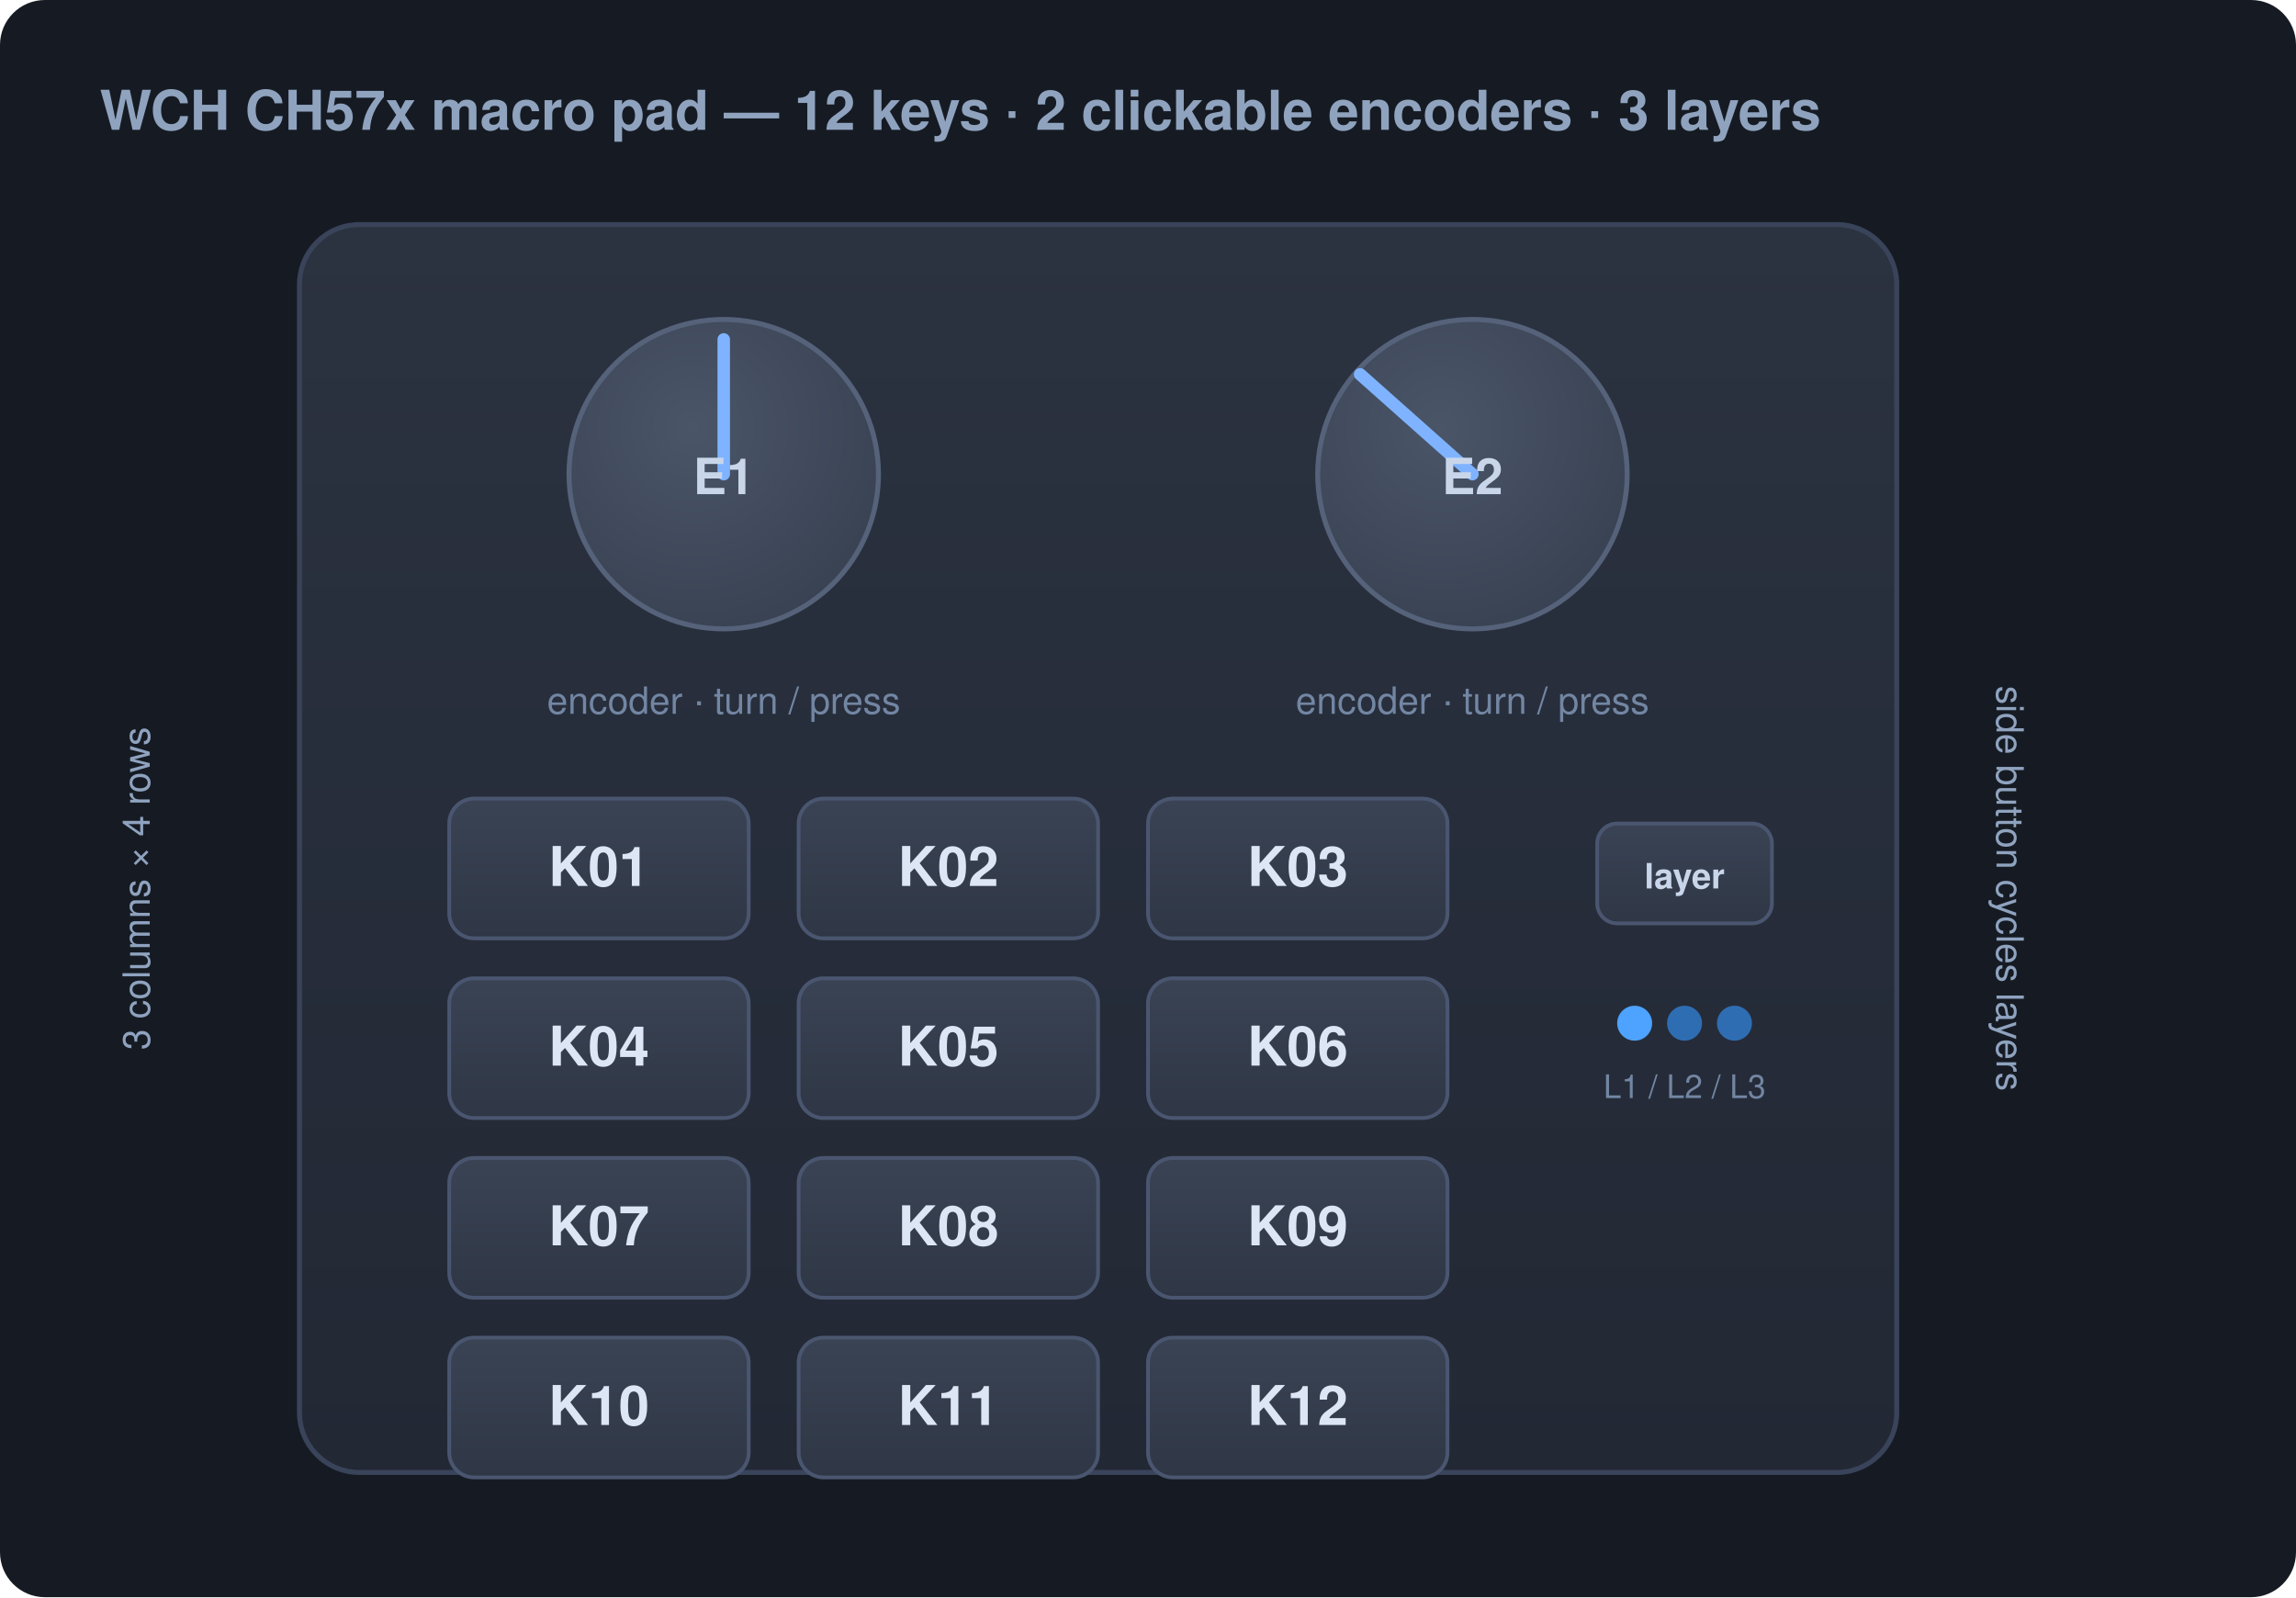
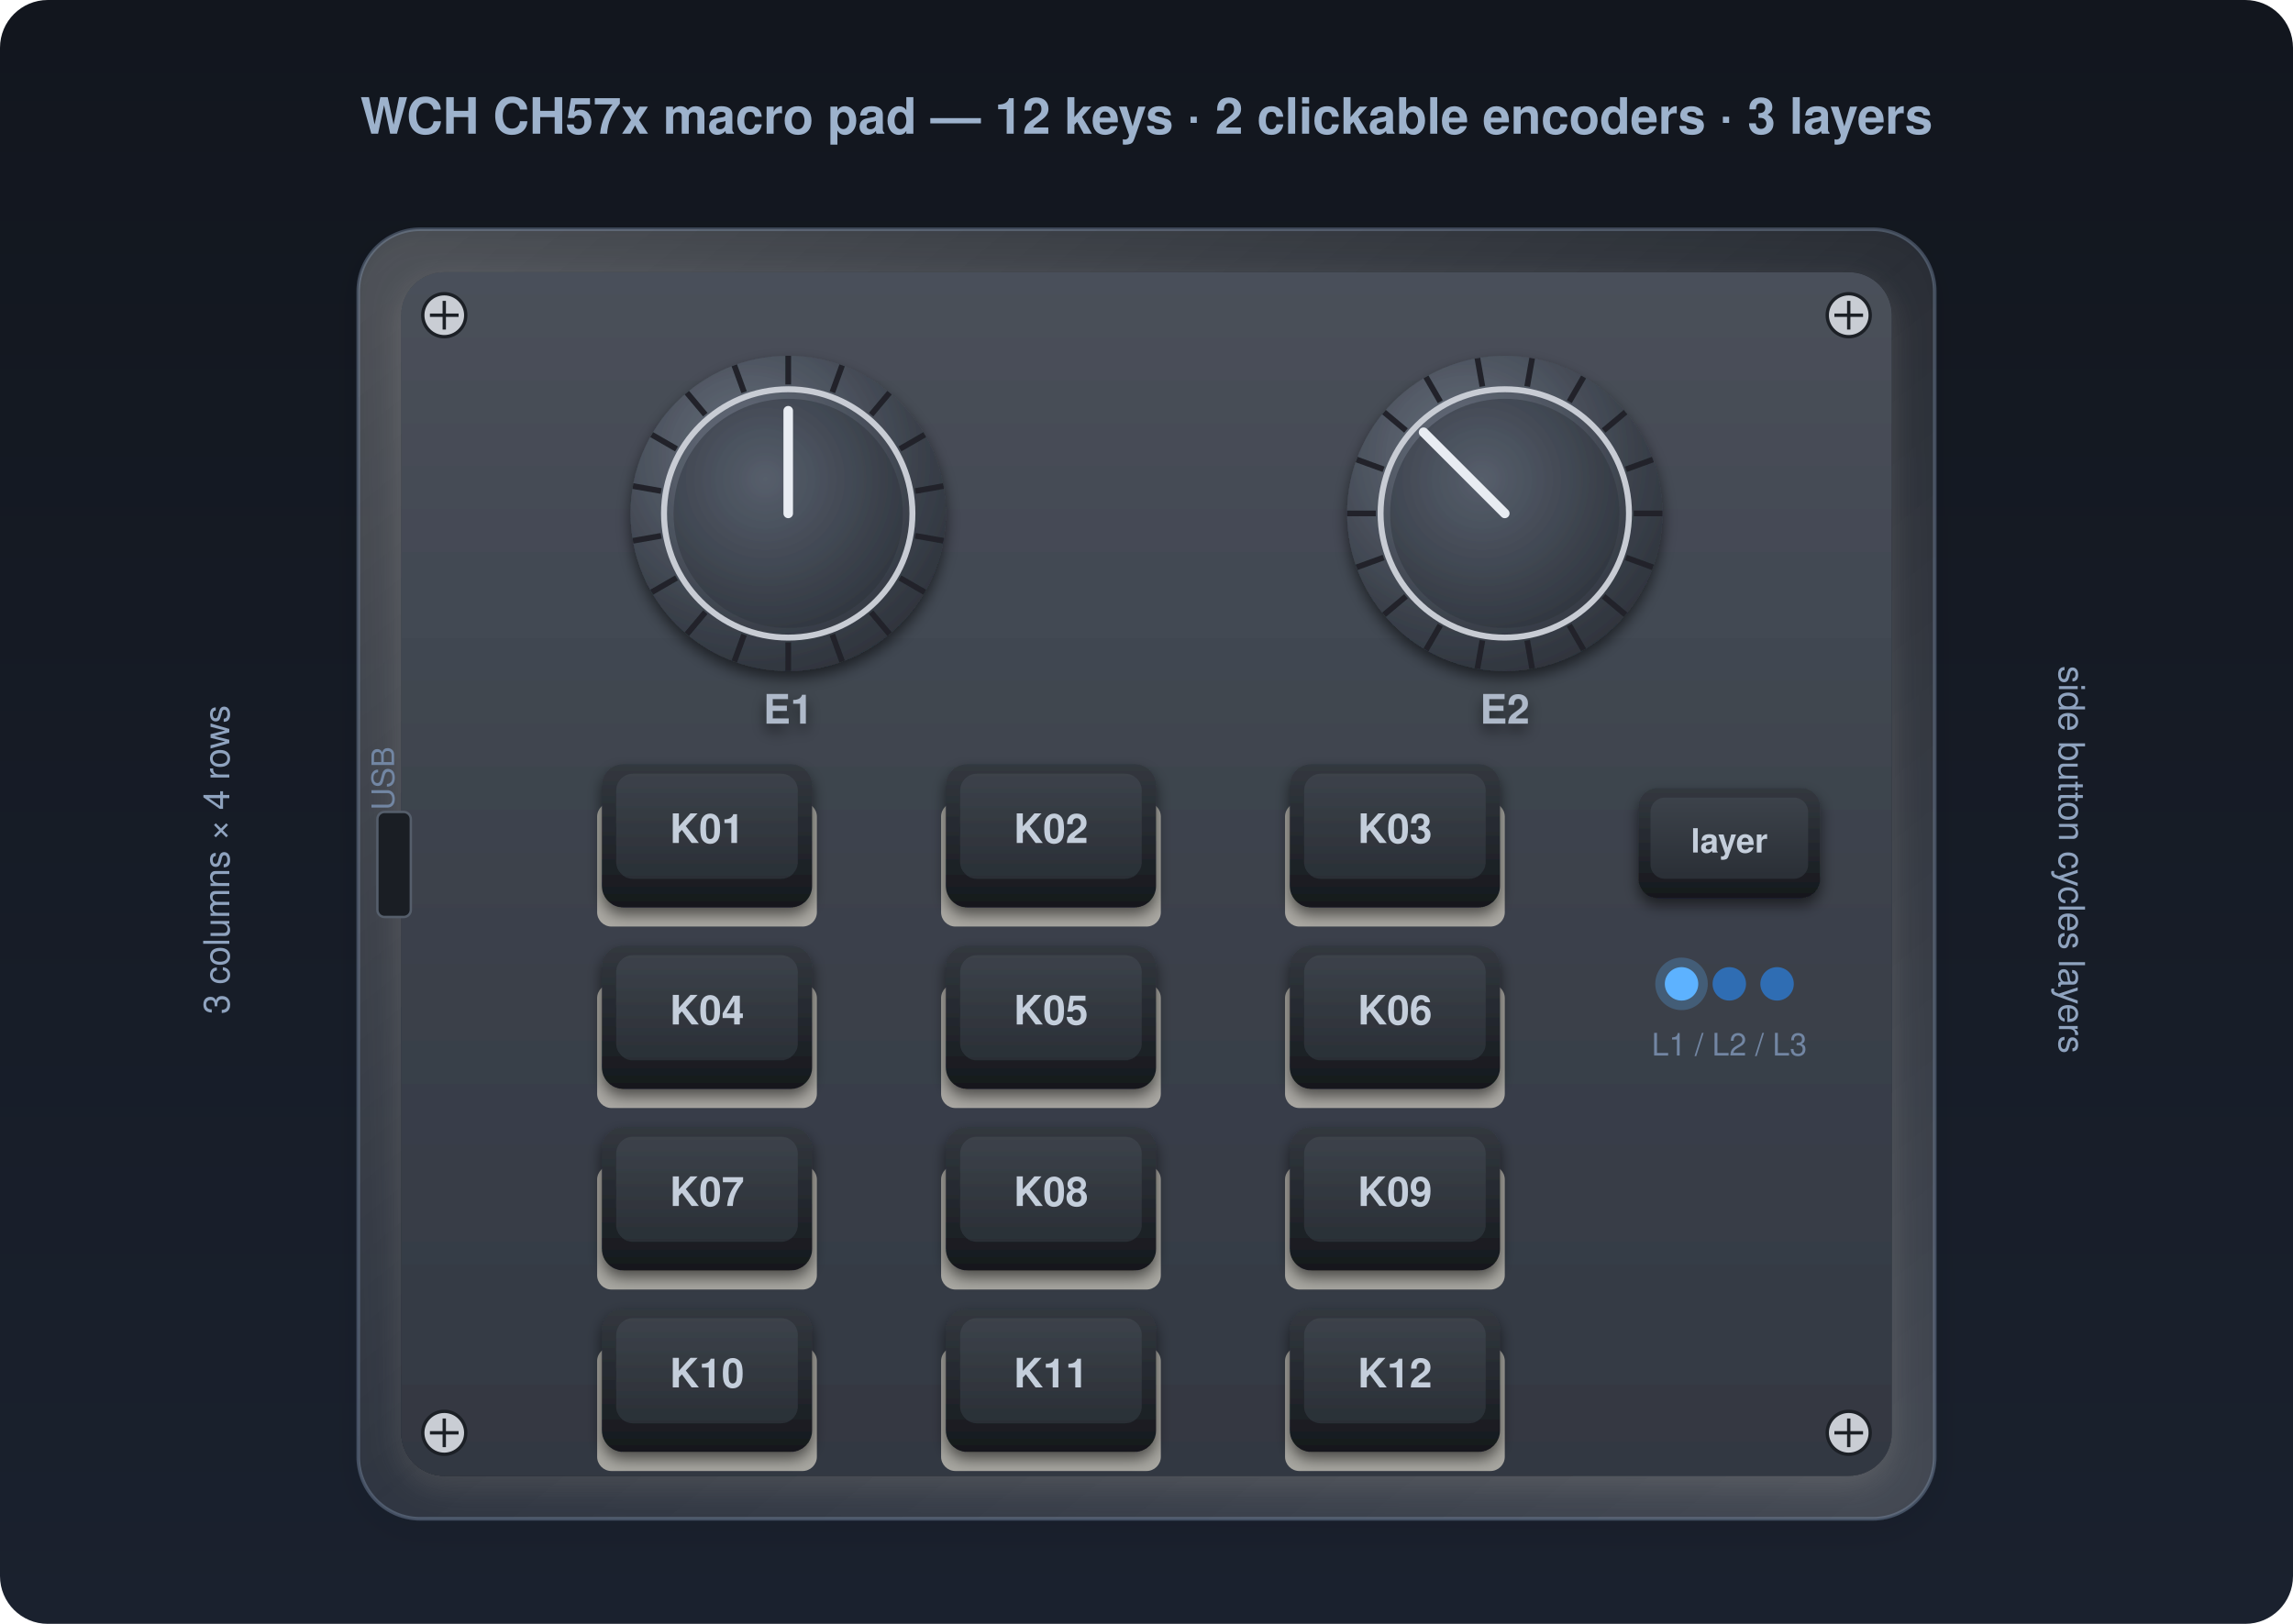
- <svg xmlns="http://www.w3.org/2000/svg" viewBox="0 0 920 640" font-family="Segoe UI, Helvetica, Arial, sans-serif">
+ <svg xmlns="http://www.w3.org/2000/svg" viewBox="0 0 960 680" font-family="Segoe UI, Helvetica, Arial, sans-serif">
  <defs>
-     <linearGradient id="panel" x1="0" y1="0" x2="0" y2="1">
-       <stop offset="0" stop-color="#2b3240" />
-       <stop offset="1" stop-color="#222834" />
+     <linearGradient id="bg" x1="0" y1="0" x2="0" y2="1">
+       <stop offset="0" stop-color="#12161e" />
+       <stop offset="1" stop-color="#1a212e" />
    </linearGradient>
-     <linearGradient id="key" x1="0" y1="0" x2="0" y2="1">
-       <stop offset="0" stop-color="#3a4354" />
-       <stop offset="1" stop-color="#2f3746" />
+     <linearGradient id="plate" x1="0" y1="0" x2="0" y2="1">
+       <stop offset="0" stop-color="#4a505a" />
+       <stop offset="0.5" stop-color="#3c424c" />
+       <stop offset="1" stop-color="#333842" />
    </linearGradient>
-     <radialGradient id="knob" cx="0.4" cy="0.35" r="0.9">
-       <stop offset="0" stop-color="#4a5568" />
-       <stop offset="1" stop-color="#333c4c" />
+     <linearGradient id="acrylic" x1="0" y1="0" x2="1" y2="1">
+       <stop offset="0" stop-color="#ffffff" stop-opacity="0.22" />
+       <stop offset="0.5" stop-color="#ffffff" stop-opacity="0.08" />
+       <stop offset="1" stop-color="#ffffff" stop-opacity="0.16" />
+     </linearGradient>
+     <linearGradient id="cap" x1="0" y1="0" x2="0" y2="1">
+       <stop offset="0" stop-color="#33383f" />
+       <stop offset="0.55" stop-color="#23272d" />
+       <stop offset="1" stop-color="#15181c" />
+     </linearGradient>
+     <linearGradient id="capTop" x1="0" y1="0" x2="0" y2="1">
+       <stop offset="0" stop-color="#3c424a" />
+       <stop offset="1" stop-color="#2a2f36" />
+     </linearGradient>
+     <radialGradient id="knobBody" cx="0.38" cy="0.32" r="1">
+       <stop offset="0" stop-color="#6a7280" />
+       <stop offset="0.55" stop-color="#3a404a" />
+       <stop offset="1" stop-color="#1d2127" />
    </radialGradient>
+     <radialGradient id="knobTop" cx="0.4" cy="0.35" r="0.9">
+       <stop offset="0" stop-color="#565e6b" />
+       <stop offset="1" stop-color="#262b33" />
+     </radialGradient>
+     <filter id="soft" x="-30%" y="-30%" width="160%" height="160%">
+       <feDropShadow dx="0" dy="4" stdDeviation="6" flood-color="#000000" flood-opacity="0.45" />
+     </filter>
+     <filter id="capShadow" x="-40%" y="-40%" width="180%" height="180%">
+       <feDropShadow dx="0" dy="3" stdDeviation="3" flood-color="#000000" flood-opacity="0.55" />
+     </filter>
  </defs>
-   <rect x="0" y="0" width="920" height="640" rx="18" fill="#161b23" />
-   <text x="40" y="52" fill="#8fa3bf" font-size="22" font-weight="600">WCH CH57x macro pad — 12 keys · 2 clickable encoders · 3 layers</text>
-   <rect x="120" y="90" width="640" height="500" rx="24" fill="url(#panel)" stroke="#39435a" stroke-width="2" />
-   <g>
-     <circle cx="290" cy="190" r="62" fill="url(#knob)" stroke="#55627a" stroke-width="2" />
-     <line x1="290" y1="190" x2="290" y2="136" stroke="#7fb3ff" stroke-width="5" stroke-linecap="round" />
-     <text x="290" y="198" fill="#c9d6ea" font-size="20" font-weight="600" text-anchor="middle">E1</text>
-     <text x="290" y="286" fill="#7286a3" font-size="15" text-anchor="middle">encoder · turn / press</text>
-     <circle cx="590" cy="190" r="62" fill="url(#knob)" stroke="#55627a" stroke-width="2" />
-     <line x1="590" y1="190" x2="545" y2="150" stroke="#7fb3ff" stroke-width="5" stroke-linecap="round" />
-     <text x="590" y="198" fill="#c9d6ea" font-size="20" font-weight="600" text-anchor="middle">E2</text>
-     <text x="590" y="286" fill="#7286a3" font-size="15" text-anchor="middle">encoder · turn / press</text>
+   <rect width="960" height="680" rx="20" fill="url(#bg)" />
+   <text x="480" y="56" fill="#9db2cc" font-size="21" font-weight="600" text-anchor="middle">WCH CH57x macro pad — 12 keys · 2 clickable encoders · 3 layers</text>
+   <g filter="url(#soft)">
+     <rect x="150" y="96" width="660" height="540" rx="26" fill="url(#acrylic)" stroke="#8fa3bf" stroke-opacity="0.35" stroke-width="1.5" />
+     <rect x="168" y="114" width="624" height="504" rx="18" fill="url(#plate)" />
  </g>
-   <g font-size="22" font-weight="600" text-anchor="middle">
+   <g stroke="#1c2026" stroke-width="1.4">
+     <circle cx="186" cy="132" r="9" fill="#c9cdd4" />
+     <line x1="180" y1="132" x2="192" y2="132" />
+     <line x1="186" y1="126" x2="186" y2="138" />
+     <circle cx="774" cy="132" r="9" fill="#c9cdd4" />
+     <line x1="768" y1="132" x2="780" y2="132" />
+     <line x1="774" y1="126" x2="774" y2="138" />
+     <circle cx="186" cy="600" r="9" fill="#c9cdd4" />
+     <line x1="180" y1="600" x2="192" y2="600" />
+     <line x1="186" y1="594" x2="186" y2="606" />
+     <circle cx="774" cy="600" r="9" fill="#c9cdd4" />
+     <line x1="768" y1="600" x2="780" y2="600" />
+     <line x1="774" y1="594" x2="774" y2="606" />
+   </g>
+   <rect x="158" y="340" width="14" height="44" rx="3" fill="#1a1e24" stroke="#555e6b" />
+   <g filter="url(#capShadow)">
    <g>
-       <rect x="180" y="320" width="120" height="56" rx="10" fill="url(#key)" stroke="#4a5670" stroke-width="1.5" />
-       <text x="240" y="355" fill="#dce6f5">K01</text>
-       <rect x="320" y="320" width="120" height="56" rx="10" fill="url(#key)" stroke="#4a5670" stroke-width="1.5" />
-       <text x="380" y="355" fill="#dce6f5">K02</text>
-       <rect x="460" y="320" width="120" height="56" rx="10" fill="url(#key)" stroke="#4a5670" stroke-width="1.5" />
-       <text x="520" y="355" fill="#dce6f5">K03</text>
+       <circle cx="330" cy="215" r="66" fill="url(#knobBody)" />
+       <g stroke="#20242a" stroke-width="2.4">
+         <line x1="330" y1="149" x2="330" y2="161" transform="rotate(0 330 215)" />
+         <line x1="330" y1="149" x2="330" y2="161" transform="rotate(20 330 215)" />
+         <line x1="330" y1="149" x2="330" y2="161" transform="rotate(40 330 215)" />
+         <line x1="330" y1="149" x2="330" y2="161" transform="rotate(60 330 215)" />
+         <line x1="330" y1="149" x2="330" y2="161" transform="rotate(80 330 215)" />
+         <line x1="330" y1="149" x2="330" y2="161" transform="rotate(100 330 215)" />
+         <line x1="330" y1="149" x2="330" y2="161" transform="rotate(120 330 215)" />
+         <line x1="330" y1="149" x2="330" y2="161" transform="rotate(140 330 215)" />
+         <line x1="330" y1="149" x2="330" y2="161" transform="rotate(160 330 215)" />
+         <line x1="330" y1="149" x2="330" y2="161" transform="rotate(180 330 215)" />
+         <line x1="330" y1="149" x2="330" y2="161" transform="rotate(200 330 215)" />
+         <line x1="330" y1="149" x2="330" y2="161" transform="rotate(220 330 215)" />
+         <line x1="330" y1="149" x2="330" y2="161" transform="rotate(240 330 215)" />
+         <line x1="330" y1="149" x2="330" y2="161" transform="rotate(260 330 215)" />
+         <line x1="330" y1="149" x2="330" y2="161" transform="rotate(280 330 215)" />
+         <line x1="330" y1="149" x2="330" y2="161" transform="rotate(300 330 215)" />
+         <line x1="330" y1="149" x2="330" y2="161" transform="rotate(320 330 215)" />
+         <line x1="330" y1="149" x2="330" y2="161" transform="rotate(340 330 215)" />
+       </g>
+       <circle cx="330" cy="215" r="52" fill="none" stroke="#c8ccd4" stroke-width="2.5" />
+       <circle cx="330" cy="215" r="48" fill="url(#knobTop)" />
+       <line x1="330" y1="215" x2="330" y2="172" stroke="#e8ecf2" stroke-width="4" stroke-linecap="round" />
+       <text x="330" y="303" fill="#aeb9c9" font-size="17" font-weight="600" text-anchor="middle">E1</text>
    </g>
    <g>
-       <rect x="180" y="392" width="120" height="56" rx="10" fill="url(#key)" stroke="#4a5670" stroke-width="1.5" />
-       <text x="240" y="427" fill="#dce6f5">K04</text>
-       <rect x="320" y="392" width="120" height="56" rx="10" fill="url(#key)" stroke="#4a5670" stroke-width="1.5" />
-       <text x="380" y="427" fill="#dce6f5">K05</text>
-       <rect x="460" y="392" width="120" height="56" rx="10" fill="url(#key)" stroke="#4a5670" stroke-width="1.5" />
-       <text x="520" y="427" fill="#dce6f5">K06</text>
-     </g>
-     <g>
-       <rect x="180" y="464" width="120" height="56" rx="10" fill="url(#key)" stroke="#4a5670" stroke-width="1.5" />
-       <text x="240" y="499" fill="#dce6f5">K07</text>
-       <rect x="320" y="464" width="120" height="56" rx="10" fill="url(#key)" stroke="#4a5670" stroke-width="1.5" />
-       <text x="380" y="499" fill="#dce6f5">K08</text>
-       <rect x="460" y="464" width="120" height="56" rx="10" fill="url(#key)" stroke="#4a5670" stroke-width="1.5" />
-       <text x="520" y="499" fill="#dce6f5">K09</text>
-     </g>
-     <g>
-       <rect x="180" y="536" width="120" height="56" rx="10" fill="url(#key)" stroke="#4a5670" stroke-width="1.5" />
-       <text x="240" y="571" fill="#dce6f5">K10</text>
-       <rect x="320" y="536" width="120" height="56" rx="10" fill="url(#key)" stroke="#4a5670" stroke-width="1.5" />
-       <text x="380" y="571" fill="#dce6f5">K11</text>
-       <rect x="460" y="536" width="120" height="56" rx="10" fill="url(#key)" stroke="#4a5670" stroke-width="1.5" />
-       <text x="520" y="571" fill="#dce6f5">K12</text>
+       <circle cx="630" cy="215" r="66" fill="url(#knobBody)" />
+       <g stroke="#20242a" stroke-width="2.4">
+         <line x1="630" y1="149" x2="630" y2="161" transform="rotate(10 630 215)" />
+         <line x1="630" y1="149" x2="630" y2="161" transform="rotate(30 630 215)" />
+         <line x1="630" y1="149" x2="630" y2="161" transform="rotate(50 630 215)" />
+         <line x1="630" y1="149" x2="630" y2="161" transform="rotate(70 630 215)" />
+         <line x1="630" y1="149" x2="630" y2="161" transform="rotate(90 630 215)" />
+         <line x1="630" y1="149" x2="630" y2="161" transform="rotate(110 630 215)" />
+         <line x1="630" y1="149" x2="630" y2="161" transform="rotate(130 630 215)" />
+         <line x1="630" y1="149" x2="630" y2="161" transform="rotate(150 630 215)" />
+         <line x1="630" y1="149" x2="630" y2="161" transform="rotate(170 630 215)" />
+         <line x1="630" y1="149" x2="630" y2="161" transform="rotate(190 630 215)" />
+         <line x1="630" y1="149" x2="630" y2="161" transform="rotate(210 630 215)" />
+         <line x1="630" y1="149" x2="630" y2="161" transform="rotate(230 630 215)" />
+         <line x1="630" y1="149" x2="630" y2="161" transform="rotate(250 630 215)" />
+         <line x1="630" y1="149" x2="630" y2="161" transform="rotate(270 630 215)" />
+         <line x1="630" y1="149" x2="630" y2="161" transform="rotate(290 630 215)" />
+         <line x1="630" y1="149" x2="630" y2="161" transform="rotate(310 630 215)" />
+         <line x1="630" y1="149" x2="630" y2="161" transform="rotate(330 630 215)" />
+         <line x1="630" y1="149" x2="630" y2="161" transform="rotate(350 630 215)" />
+       </g>
+       <circle cx="630" cy="215" r="52" fill="none" stroke="#c8ccd4" stroke-width="2.5" />
+       <circle cx="630" cy="215" r="48" fill="url(#knobTop)" />
+       <line x1="630" y1="215" x2="596" y2="181" stroke="#e8ecf2" stroke-width="4" stroke-linecap="round" />
+       <text x="630" y="303" fill="#aeb9c9" font-size="17" font-weight="600" text-anchor="middle">E2</text>
    </g>
  </g>
  <g>
-     <rect x="640" y="330" width="70" height="40" rx="8" fill="url(#key)" stroke="#4a5670" stroke-width="1.5" />
-     <text x="675" y="356" fill="#c9d6ea" font-size="14" font-weight="600" text-anchor="middle">layer</text>
-     <circle cx="655" cy="410" r="7" fill="#4da3ff" />
-     <circle cx="675" cy="410" r="7" fill="#2f6db3" />
-     <circle cx="695" cy="410" r="7" fill="#2f6db3" />
-     <text x="675" y="440" fill="#7286a3" font-size="13" text-anchor="middle">L1 / L2 / L3</text>
+     <g fill="#d8d4c8" opacity="0.7">
+       <rect x="250" y="336" width="92" height="52" rx="6" />
+       <rect x="394" y="336" width="92" height="52" rx="6" />
+       <rect x="538" y="336" width="92" height="52" rx="6" />
+       <rect x="250" y="412" width="92" height="52" rx="6" />
+       <rect x="394" y="412" width="92" height="52" rx="6" />
+       <rect x="538" y="412" width="92" height="52" rx="6" />
+       <rect x="250" y="488" width="92" height="52" rx="6" />
+       <rect x="394" y="488" width="92" height="52" rx="6" />
+       <rect x="538" y="488" width="92" height="52" rx="6" />
+       <rect x="250" y="564" width="92" height="52" rx="6" />
+       <rect x="394" y="564" width="92" height="52" rx="6" />
+       <rect x="538" y="564" width="92" height="52" rx="6" />
+     </g>
+     <g filter="url(#capShadow)">
+       <g>
+         <rect x="252" y="320" width="88" height="60" rx="9" fill="url(#cap)" />
+         <rect x="258" y="324" width="76" height="44" rx="7" fill="url(#capTop)" />
+         <rect x="396" y="320" width="88" height="60" rx="9" fill="url(#cap)" />
+         <rect x="402" y="324" width="76" height="44" rx="7" fill="url(#capTop)" />
+         <rect x="540" y="320" width="88" height="60" rx="9" fill="url(#cap)" />
+         <rect x="546" y="324" width="76" height="44" rx="7" fill="url(#capTop)" />
+       </g>
+       <g>
+         <rect x="252" y="396" width="88" height="60" rx="9" fill="url(#cap)" />
+         <rect x="258" y="400" width="76" height="44" rx="7" fill="url(#capTop)" />
+         <rect x="396" y="396" width="88" height="60" rx="9" fill="url(#cap)" />
+         <rect x="402" y="400" width="76" height="44" rx="7" fill="url(#capTop)" />
+         <rect x="540" y="396" width="88" height="60" rx="9" fill="url(#cap)" />
+         <rect x="546" y="400" width="76" height="44" rx="7" fill="url(#capTop)" />
+       </g>
+       <g>
+         <rect x="252" y="472" width="88" height="60" rx="9" fill="url(#cap)" />
+         <rect x="258" y="476" width="76" height="44" rx="7" fill="url(#capTop)" />
+         <rect x="396" y="472" width="88" height="60" rx="9" fill="url(#cap)" />
+         <rect x="402" y="476" width="76" height="44" rx="7" fill="url(#capTop)" />
+         <rect x="540" y="472" width="88" height="60" rx="9" fill="url(#cap)" />
+         <rect x="546" y="476" width="76" height="44" rx="7" fill="url(#capTop)" />
+       </g>
+       <g>
+         <rect x="252" y="548" width="88" height="60" rx="9" fill="url(#cap)" />
+         <rect x="258" y="552" width="76" height="44" rx="7" fill="url(#capTop)" />
+         <rect x="396" y="548" width="88" height="60" rx="9" fill="url(#cap)" />
+         <rect x="402" y="552" width="76" height="44" rx="7" fill="url(#capTop)" />
+         <rect x="540" y="548" width="88" height="60" rx="9" fill="url(#cap)" />
+         <rect x="546" y="552" width="76" height="44" rx="7" fill="url(#capTop)" />
+       </g>
+     </g>
+     <g fill="#c4cedb" font-size="17" font-weight="600" text-anchor="middle">
+       <text x="296" y="353">K01</text>
+       <text x="440" y="353">K02</text>
+       <text x="584" y="353">K03</text>
+       <text x="296" y="429">K04</text>
+       <text x="440" y="429">K05</text>
+       <text x="584" y="429">K06</text>
+       <text x="296" y="505">K07</text>
+       <text x="440" y="505">K08</text>
+       <text x="584" y="505">K09</text>
+       <text x="296" y="581">K10</text>
+       <text x="440" y="581">K11</text>
+       <text x="584" y="581">K12</text>
+     </g>
+   </g>
+   <g>
+     <rect x="686" y="330" width="76" height="46" rx="8" fill="url(#cap)" filter="url(#capShadow)" />
+     <rect x="691" y="334" width="66" height="34" rx="6" fill="url(#capTop)" />
+     <text x="724" y="357" fill="#c4cedb" font-size="14" font-weight="600" text-anchor="middle">layer</text>
+     <circle cx="704" cy="412" r="7" fill="#5db2ff" />
+     <circle cx="704" cy="412" r="11" fill="#5db2ff" opacity="0.25" />
+     <circle cx="724" cy="412" r="7" fill="#2f6db3" />
+     <circle cx="744" cy="412" r="7" fill="#2f6db3" />
+     <text x="724" y="442" fill="#7286a3" font-size="13" text-anchor="middle">L1 / L2 / L3</text>
  </g>
  <g fill="#8fa3bf" font-size="15">
-     <text x="800" y="356" text-anchor="middle" transform="rotate(90 800 356)">side button cycles layers</text>
-     <text x="60" y="356" text-anchor="middle" transform="rotate(-90 60 356)">3 columns × 4 rows</text>
+     <text x="862" y="360" text-anchor="middle" transform="rotate(90 862 360)">side button cycles layers</text>
+     <text x="96" y="360" text-anchor="middle" transform="rotate(-90 96 360)">3 columns × 4 rows</text>
+     <text x="165" y="326" fill="#7286a3" font-size="13" text-anchor="middle" transform="rotate(-90 165 326)">USB</text>
  </g>
</svg>
